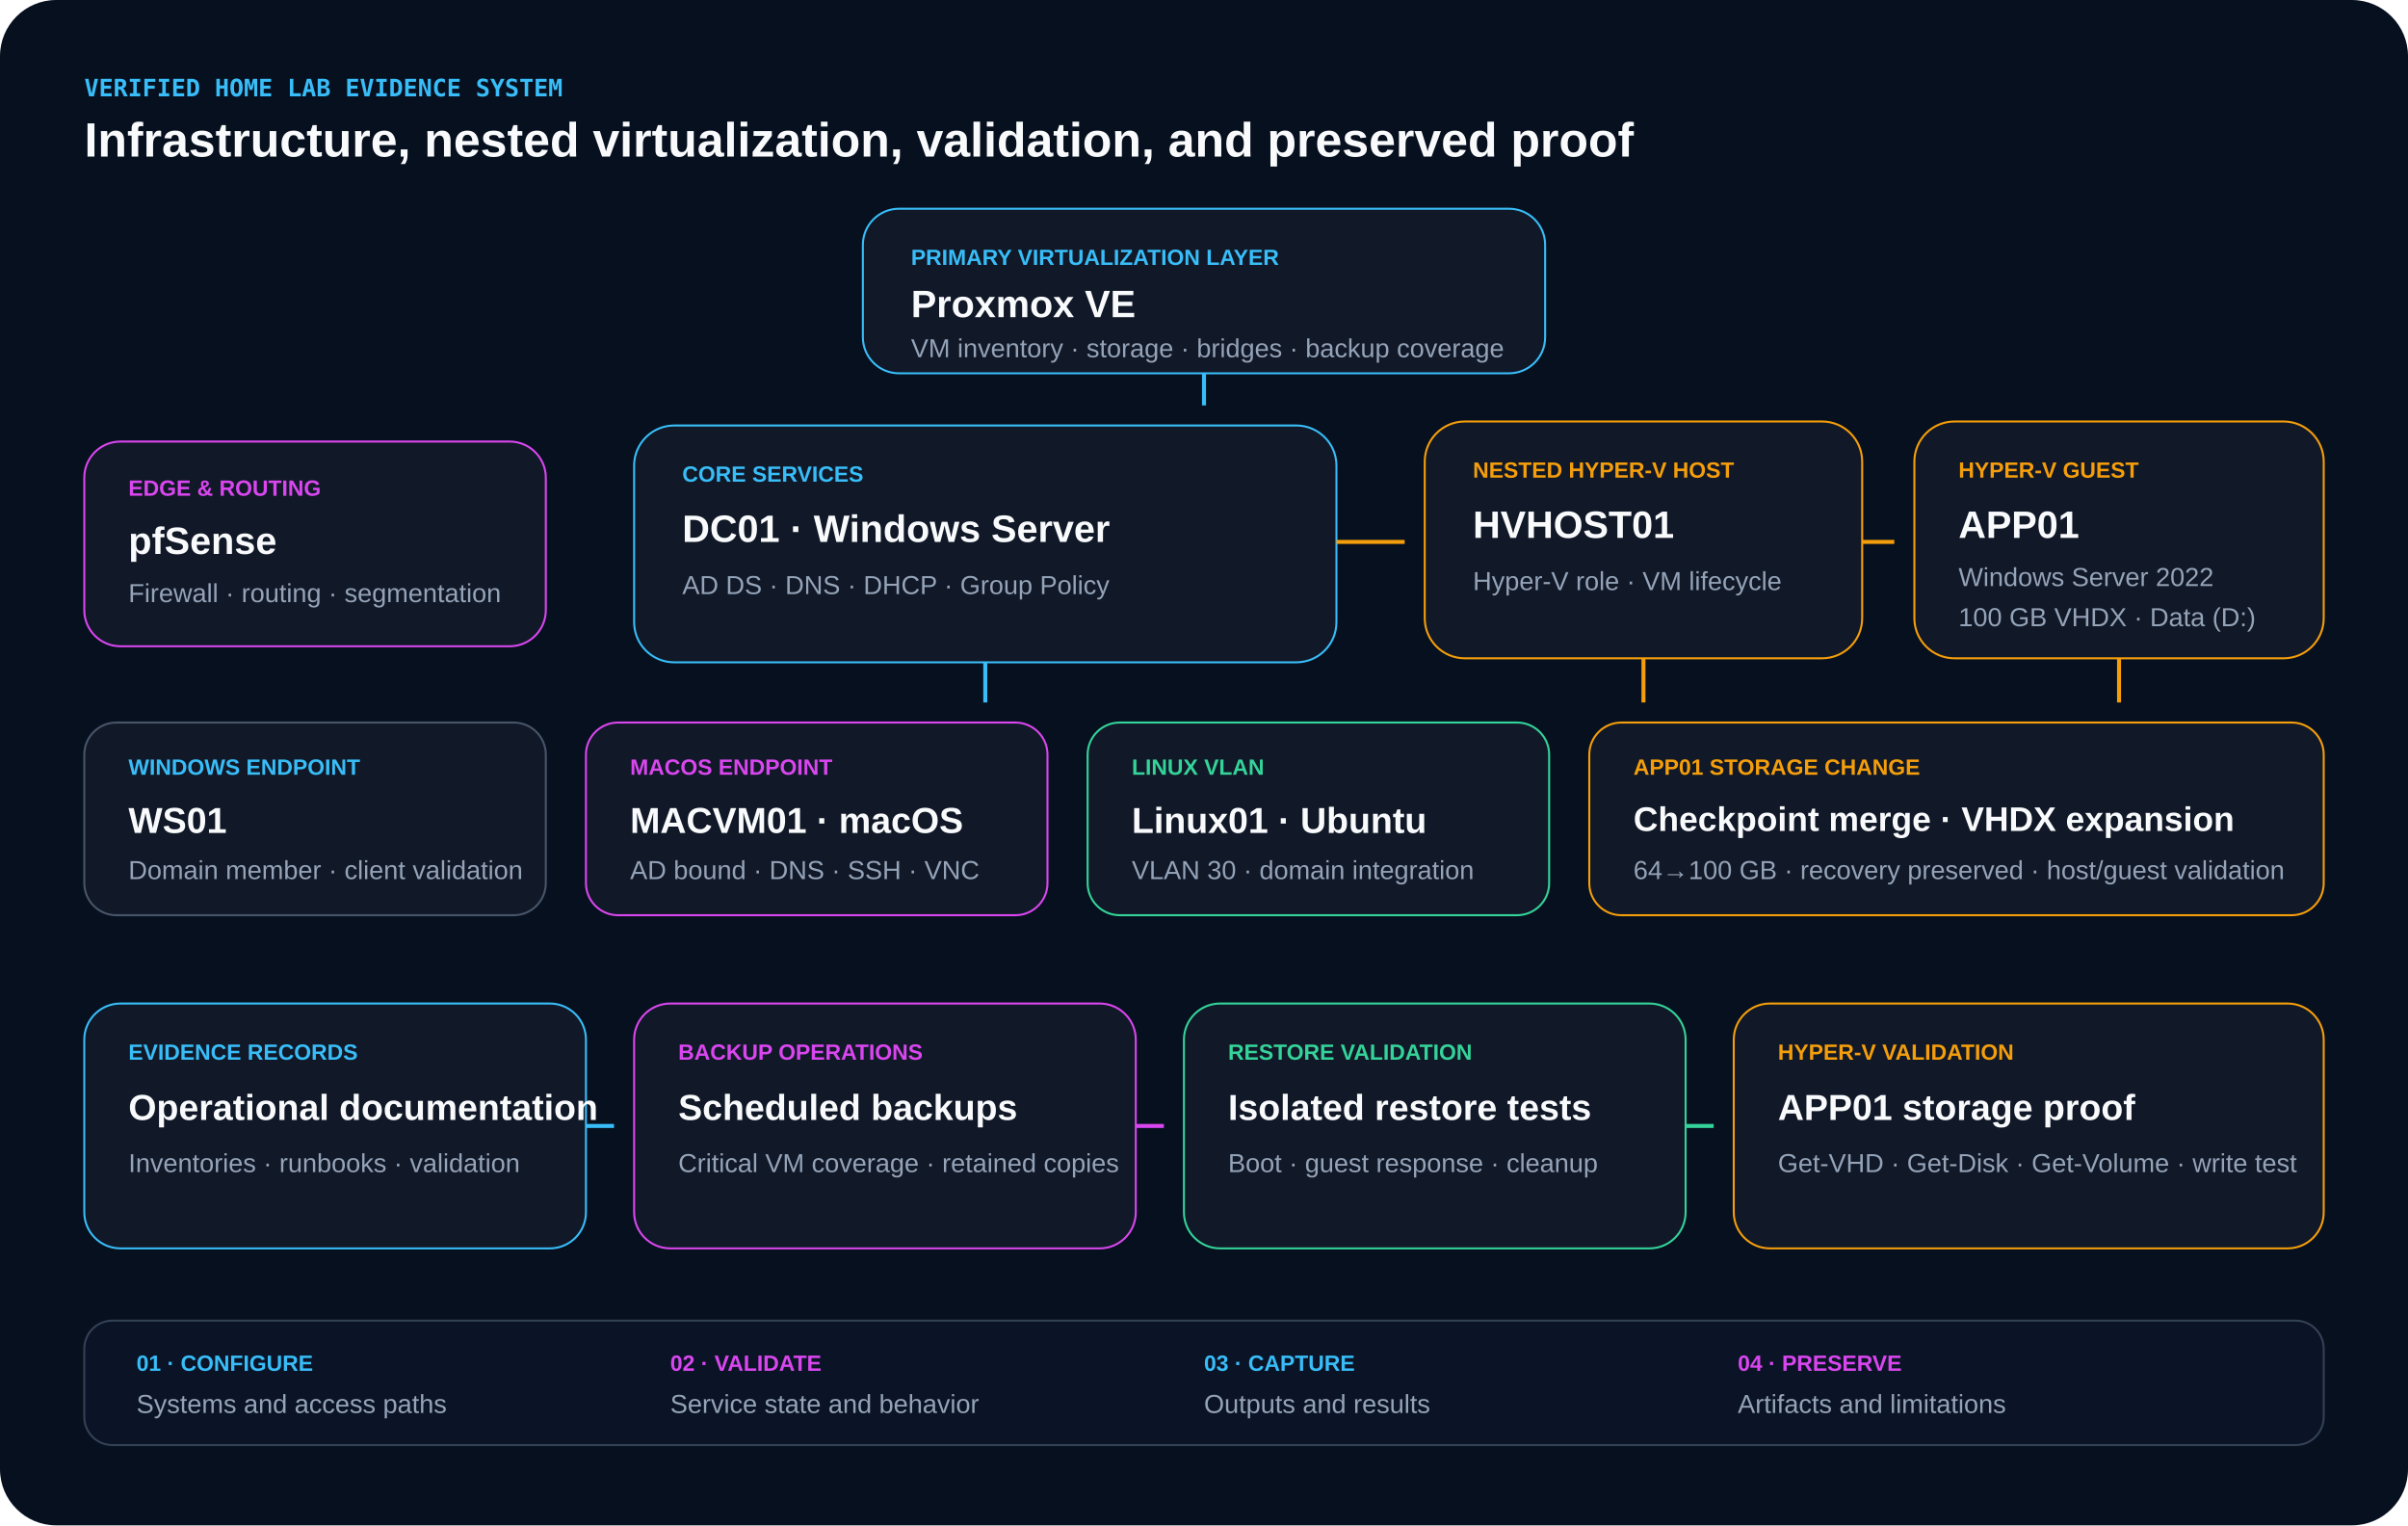
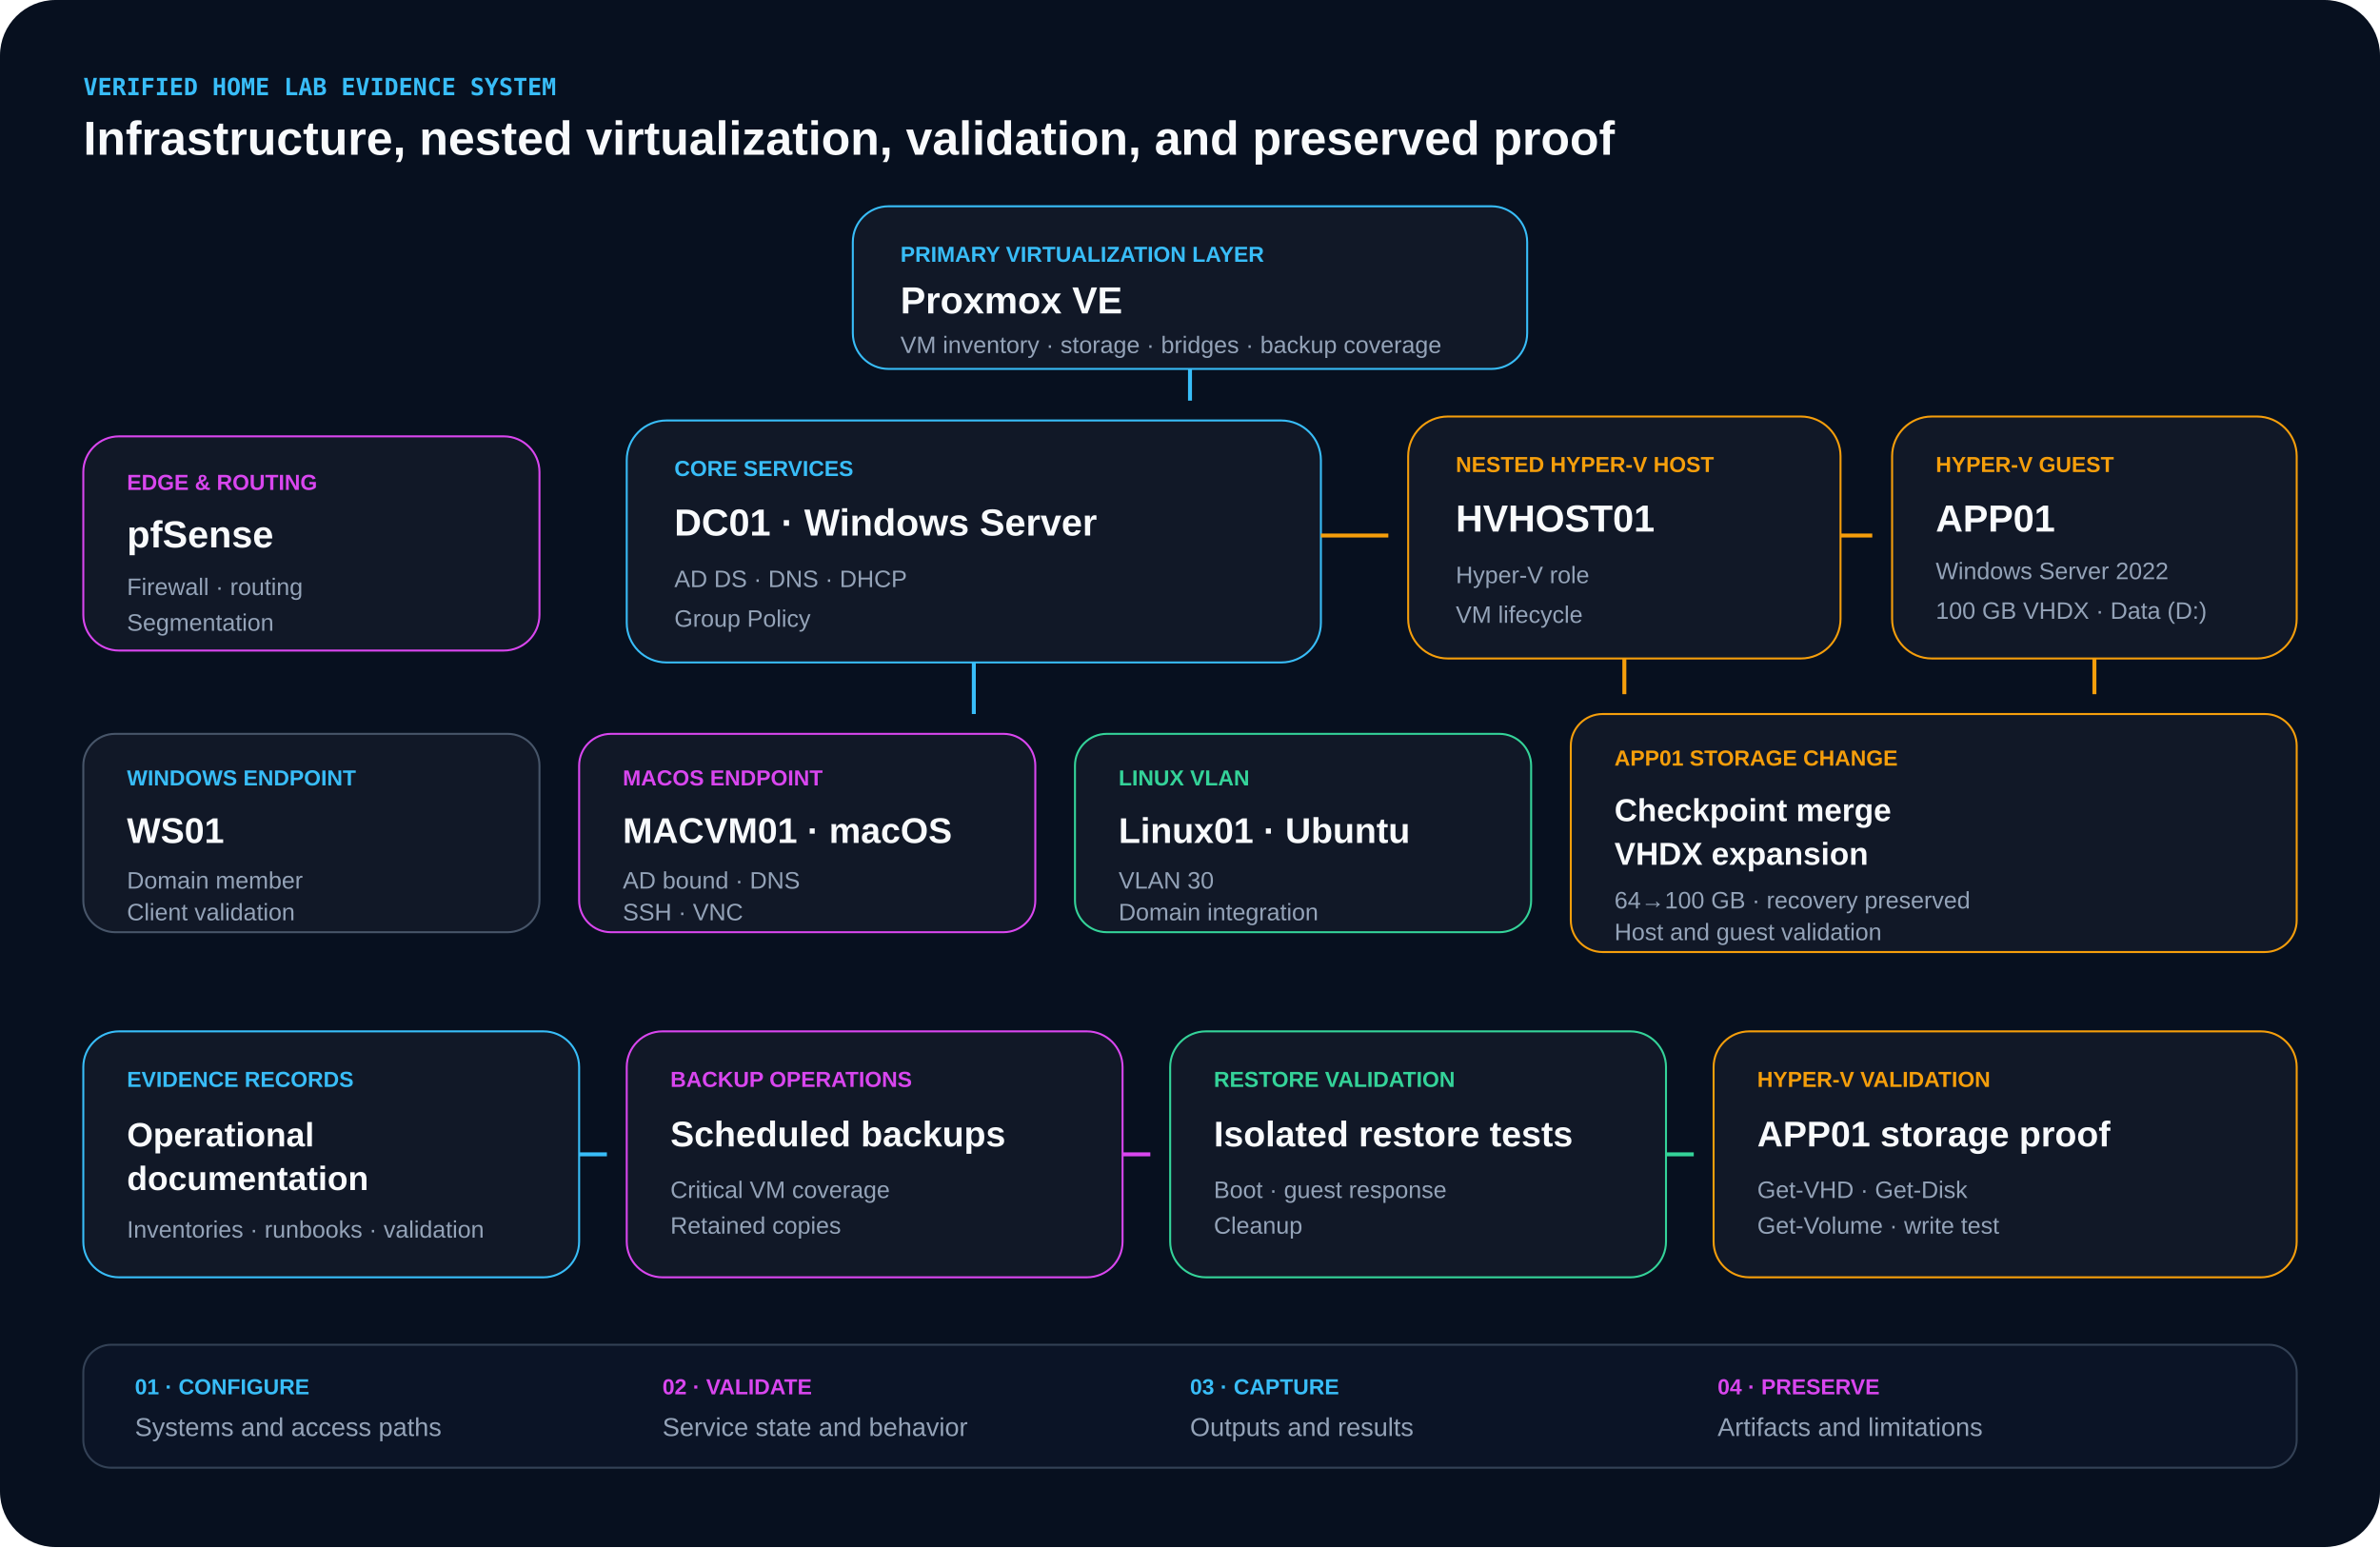
- <svg xmlns="http://www.w3.org/2000/svg" viewBox="0 0 1200 760" role="img" aria-labelledby="title desc">
-   <rect width="1200" height="760" rx="28" fill="#07101f" />
+ <svg xmlns="http://www.w3.org/2000/svg" viewBox="0 0 1200 780" role="img" aria-labelledby="title desc">
+   <rect width="1200" height="780" rx="28" fill="#07101f" />
  <g font-family="Segoe UI,Arial,sans-serif">
    <text x="42" y="48" fill="#38bdf8" font-family="Consolas,monospace" font-size="12" font-weight="700">VERIFIED HOME LAB EVIDENCE SYSTEM</text>
    <text x="42" y="78" fill="#f8fafc" font-size="24" font-weight="700">Infrastructure, nested virtualization, validation, and preserved proof</text>
    <rect x="430" y="104" width="340" height="82" rx="18" fill="#111827" stroke="#38bdf8" />
    <text x="454" y="132" fill="#38bdf8" font-size="11" font-weight="700">PRIMARY VIRTUALIZATION LAYER</text>
    <text x="454" y="158" fill="#f8fafc" font-size="19" font-weight="700">Proxmox VE</text>
-     <text x="454" y="178" fill="#94a3b8" font-size="13">VM inventory · storage · bridges · backup coverage</text>
-     <rect x="42" y="220" width="230" height="102" rx="18" fill="#111827" stroke="#d946ef" />
+     <text x="454" y="178" fill="#94a3b8" font-size="12">VM inventory · storage · bridges · backup coverage</text>
+     <rect x="42" y="220" width="230" height="108" rx="18" fill="#111827" stroke="#d946ef" />
    <text x="64" y="247" fill="#d946ef" font-size="11" font-weight="700">EDGE &amp; ROUTING</text>
    <text x="64" y="276" fill="#f8fafc" font-size="19" font-weight="700">pfSense</text>
-     <text x="64" y="300" fill="#94a3b8" font-size="13">Firewall · routing · segmentation</text>
-     <rect x="316" y="212" width="350" height="118" rx="20" fill="#111827" stroke="#38bdf8" />
+     <text x="64" y="300" fill="#94a3b8" font-size="12">Firewall · routing</text>
+     <text x="64" y="318" fill="#94a3b8" font-size="12">Segmentation</text>
+     <rect x="316" y="212" width="350" height="122" rx="20" fill="#111827" stroke="#38bdf8" />
    <text x="340" y="240" fill="#38bdf8" font-size="11" font-weight="700">CORE SERVICES</text>
    <text x="340" y="270" fill="#f8fafc" font-size="19" font-weight="700">DC01 · Windows Server</text>
-     <text x="340" y="296" fill="#94a3b8" font-size="13">AD DS · DNS · DHCP · Group Policy</text>
-     <rect x="710" y="210" width="218" height="118" rx="20" fill="#111827" stroke="#f59e0b" />
+     <text x="340" y="296" fill="#94a3b8" font-size="12">AD DS · DNS · DHCP</text>
+     <text x="340" y="316" fill="#94a3b8" font-size="12">Group Policy</text>
+     <rect x="710" y="210" width="218" height="122" rx="20" fill="#111827" stroke="#f59e0b" />
    <text x="734" y="238" fill="#f59e0b" font-size="11" font-weight="700">NESTED HYPER-V HOST</text>
    <text x="734" y="268" fill="#f8fafc" font-size="19" font-weight="700">HVHOST01</text>
-     <text x="734" y="294" fill="#94a3b8" font-size="13">Hyper-V role · VM lifecycle</text>
-     <rect x="954" y="210" width="204" height="118" rx="20" fill="#111827" stroke="#f59e0b" />
+     <text x="734" y="294" fill="#94a3b8" font-size="12">Hyper-V role</text>
+     <text x="734" y="314" fill="#94a3b8" font-size="12">VM lifecycle</text>
+     <rect x="954" y="210" width="204" height="122" rx="20" fill="#111827" stroke="#f59e0b" />
    <text x="976" y="238" fill="#f59e0b" font-size="11" font-weight="700">HYPER-V GUEST</text>
    <text x="976" y="268" fill="#f8fafc" font-size="19" font-weight="700">APP01</text>
-     <text x="976" y="292" fill="#94a3b8" font-size="13">Windows Server 2022</text>
-     <text x="976" y="312" fill="#94a3b8" font-size="13">100 GB VHDX · Data (D:)</text>
-     <rect x="42" y="360" width="230" height="96" rx="16" fill="#111827" stroke="#475569" />
-     <text x="64" y="386" fill="#38bdf8" font-size="11" font-weight="700">WINDOWS ENDPOINT</text>
-     <text x="64" y="415" fill="#f8fafc" font-size="18" font-weight="700">WS01</text>
-     <text x="64" y="438" fill="#94a3b8" font-size="13">Domain member · client validation</text>
-     <rect x="292" y="360" width="230" height="96" rx="16" fill="#111827" stroke="#d946ef" />
-     <text x="314" y="386" fill="#d946ef" font-size="11" font-weight="700">MACOS ENDPOINT</text>
-     <text x="314" y="415" fill="#f8fafc" font-size="18" font-weight="700">MACVM01 · macOS</text>
-     <text x="314" y="438" fill="#94a3b8" font-size="13">AD bound · DNS · SSH · VNC</text>
-     <rect x="542" y="360" width="230" height="96" rx="16" fill="#111827" stroke="#34d399" />
-     <text x="564" y="386" fill="#34d399" font-size="11" font-weight="700">LINUX VLAN</text>
-     <text x="564" y="415" fill="#f8fafc" font-size="18" font-weight="700">Linux01 · Ubuntu</text>
-     <text x="564" y="438" fill="#94a3b8" font-size="13">VLAN 30 · domain integration</text>
-     <rect x="792" y="360" width="366" height="96" rx="16" fill="#111827" stroke="#f59e0b" />
+     <text x="976" y="292" fill="#94a3b8" font-size="12">Windows Server 2022</text>
+     <text x="976" y="312" fill="#94a3b8" font-size="12">100 GB VHDX · Data (D:)</text>
+     <rect x="42" y="370" width="230" height="100" rx="16" fill="#111827" stroke="#475569" />
+     <text x="64" y="396" fill="#38bdf8" font-size="11" font-weight="700">WINDOWS ENDPOINT</text>
+     <text x="64" y="425" fill="#f8fafc" font-size="18" font-weight="700">WS01</text>
+     <text x="64" y="448" fill="#94a3b8" font-size="12">Domain member</text>
+     <text x="64" y="464" fill="#94a3b8" font-size="12">Client validation</text>
+     <rect x="292" y="370" width="230" height="100" rx="16" fill="#111827" stroke="#d946ef" />
+     <text x="314" y="396" fill="#d946ef" font-size="11" font-weight="700">MACOS ENDPOINT</text>
+     <text x="314" y="425" fill="#f8fafc" font-size="18" font-weight="700">MACVM01 · macOS</text>
+     <text x="314" y="448" fill="#94a3b8" font-size="12">AD bound · DNS</text>
+     <text x="314" y="464" fill="#94a3b8" font-size="12">SSH · VNC</text>
+     <rect x="542" y="370" width="230" height="100" rx="16" fill="#111827" stroke="#34d399" />
+     <text x="564" y="396" fill="#34d399" font-size="11" font-weight="700">LINUX VLAN</text>
+     <text x="564" y="425" fill="#f8fafc" font-size="18" font-weight="700">Linux01 · Ubuntu</text>
+     <text x="564" y="448" fill="#94a3b8" font-size="12">VLAN 30</text>
+     <text x="564" y="464" fill="#94a3b8" font-size="12">Domain integration</text>
+     <rect x="792" y="360" width="366" height="120" rx="16" fill="#111827" stroke="#f59e0b" />
    <text x="814" y="386" fill="#f59e0b" font-size="11" font-weight="700">APP01 STORAGE CHANGE</text>
-     <text x="814" y="414" fill="#f8fafc" font-size="17" font-weight="700">Checkpoint merge · VHDX expansion</text>
-     <text x="814" y="438" fill="#94a3b8" font-size="13">64→100 GB · recovery preserved · host/guest validation</text>
-     <rect x="42" y="500" width="250" height="122" rx="18" fill="#111827" stroke="#38bdf8" />
-     <text x="64" y="528" fill="#38bdf8" font-size="11" font-weight="700">EVIDENCE RECORDS</text>
-     <text x="64" y="558" fill="#f8fafc" font-size="18" font-weight="700">Operational documentation</text>
-     <text x="64" y="584" fill="#94a3b8" font-size="13">Inventories · runbooks · validation</text>
-     <rect x="316" y="500" width="250" height="122" rx="18" fill="#111827" stroke="#d946ef" />
-     <text x="338" y="528" fill="#d946ef" font-size="11" font-weight="700">BACKUP OPERATIONS</text>
-     <text x="338" y="558" fill="#f8fafc" font-size="18" font-weight="700">Scheduled backups</text>
-     <text x="338" y="584" fill="#94a3b8" font-size="13">Critical VM coverage · retained copies</text>
-     <rect x="590" y="500" width="250" height="122" rx="18" fill="#111827" stroke="#34d399" />
-     <text x="612" y="528" fill="#34d399" font-size="11" font-weight="700">RESTORE VALIDATION</text>
-     <text x="612" y="558" fill="#f8fafc" font-size="18" font-weight="700">Isolated restore tests</text>
-     <text x="612" y="584" fill="#94a3b8" font-size="13">Boot · guest response · cleanup</text>
-     <rect x="864" y="500" width="294" height="122" rx="18" fill="#111827" stroke="#f59e0b" />
-     <text x="886" y="528" fill="#f59e0b" font-size="11" font-weight="700">HYPER-V VALIDATION</text>
-     <text x="886" y="558" fill="#f8fafc" font-size="18" font-weight="700">APP01 storage proof</text>
-     <text x="886" y="584" fill="#94a3b8" font-size="13">Get-VHD · Get-Disk · Get-Volume · write test</text>
+     <text x="814" y="414" fill="#f8fafc" font-size="16" font-weight="700">Checkpoint merge</text>
+     <text x="814" y="436" fill="#f8fafc" font-size="16" font-weight="700">VHDX expansion</text>
+     <text x="814" y="458" fill="#94a3b8" font-size="12">64→100 GB · recovery preserved</text>
+     <text x="814" y="474" fill="#94a3b8" font-size="12">Host and guest validation</text>
+     <rect x="42" y="520" width="250" height="124" rx="18" fill="#111827" stroke="#38bdf8" />
+     <text x="64" y="548" fill="#38bdf8" font-size="11" font-weight="700">EVIDENCE RECORDS</text>
+     <text x="64" y="578" fill="#f8fafc" font-size="17" font-weight="700">Operational</text>
+     <text x="64" y="600" fill="#f8fafc" font-size="17" font-weight="700">documentation</text>
+     <text x="64" y="624" fill="#94a3b8" font-size="12">Inventories · runbooks · validation</text>
+     <rect x="316" y="520" width="250" height="124" rx="18" fill="#111827" stroke="#d946ef" />
+     <text x="338" y="548" fill="#d946ef" font-size="11" font-weight="700">BACKUP OPERATIONS</text>
+     <text x="338" y="578" fill="#f8fafc" font-size="18" font-weight="700">Scheduled backups</text>
+     <text x="338" y="604" fill="#94a3b8" font-size="12">Critical VM coverage</text>
+     <text x="338" y="622" fill="#94a3b8" font-size="12">Retained copies</text>
+     <rect x="590" y="520" width="250" height="124" rx="18" fill="#111827" stroke="#34d399" />
+     <text x="612" y="548" fill="#34d399" font-size="11" font-weight="700">RESTORE VALIDATION</text>
+     <text x="612" y="578" fill="#f8fafc" font-size="18" font-weight="700">Isolated restore tests</text>
+     <text x="612" y="604" fill="#94a3b8" font-size="12">Boot · guest response</text>
+     <text x="612" y="622" fill="#94a3b8" font-size="12">Cleanup</text>
+     <rect x="864" y="520" width="294" height="124" rx="18" fill="#111827" stroke="#f59e0b" />
+     <text x="886" y="548" fill="#f59e0b" font-size="11" font-weight="700">HYPER-V VALIDATION</text>
+     <text x="886" y="578" fill="#f8fafc" font-size="18" font-weight="700">APP01 storage proof</text>
+     <text x="886" y="604" fill="#94a3b8" font-size="12">Get-VHD · Get-Disk</text>
+     <text x="886" y="622" fill="#94a3b8" font-size="12">Get-Volume · write test</text>
    <g stroke-width="2" fill="none">
      <path d="M600 186V202" stroke="#38bdf8" />
      <path d="M666 270H700" stroke="#f59e0b" />
      <path d="M928 270H944" stroke="#f59e0b" />
-       <path d="M491 330V350" stroke="#38bdf8" />
-       <path d="M819 328V350" stroke="#f59e0b" />
-       <path d="M1056 328V350" stroke="#f59e0b" />
-       <path d="M292 561H306" stroke="#38bdf8" />
-       <path d="M566 561H580" stroke="#d946ef" />
-       <path d="M840 561H854" stroke="#34d399" />
+       <path d="M491 334V360" stroke="#38bdf8" />
+       <path d="M819 332V350" stroke="#f59e0b" />
+       <path d="M1056 332V350" stroke="#f59e0b" />
+       <path d="M292 582H306" stroke="#38bdf8" />
+       <path d="M566 582H580" stroke="#d946ef" />
+       <path d="M840 582H854" stroke="#34d399" />
    </g>
-     <rect x="42" y="658" width="1116" height="62" rx="14" fill="#0b1426" stroke="#334155" />
-     <text x="68" y="683" fill="#38bdf8" font-size="11" font-weight="700">01 · CONFIGURE</text>
-     <text x="68" y="704" fill="#94a3b8" font-size="13">Systems and access paths</text>
-     <text x="334" y="683" fill="#d946ef" font-size="11" font-weight="700">02 · VALIDATE</text>
-     <text x="334" y="704" fill="#94a3b8" font-size="13">Service state and behavior</text>
-     <text x="600" y="683" fill="#38bdf8" font-size="11" font-weight="700">03 · CAPTURE</text>
-     <text x="600" y="704" fill="#94a3b8" font-size="13">Outputs and results</text>
-     <text x="866" y="683" fill="#d946ef" font-size="11" font-weight="700">04 · PRESERVE</text>
-     <text x="866" y="704" fill="#94a3b8" font-size="13">Artifacts and limitations</text>
+     <rect x="42" y="678" width="1116" height="62" rx="14" fill="#0b1426" stroke="#334155" />
+     <text x="68" y="703" fill="#38bdf8" font-size="11" font-weight="700">01 · CONFIGURE</text>
+     <text x="68" y="724" fill="#94a3b8" font-size="13">Systems and access paths</text>
+     <text x="334" y="703" fill="#d946ef" font-size="11" font-weight="700">02 · VALIDATE</text>
+     <text x="334" y="724" fill="#94a3b8" font-size="13">Service state and behavior</text>
+     <text x="600" y="703" fill="#38bdf8" font-size="11" font-weight="700">03 · CAPTURE</text>
+     <text x="600" y="724" fill="#94a3b8" font-size="13">Outputs and results</text>
+     <text x="866" y="703" fill="#d946ef" font-size="11" font-weight="700">04 · PRESERVE</text>
+     <text x="866" y="724" fill="#94a3b8" font-size="13">Artifacts and limitations</text>
  </g>
</svg>
